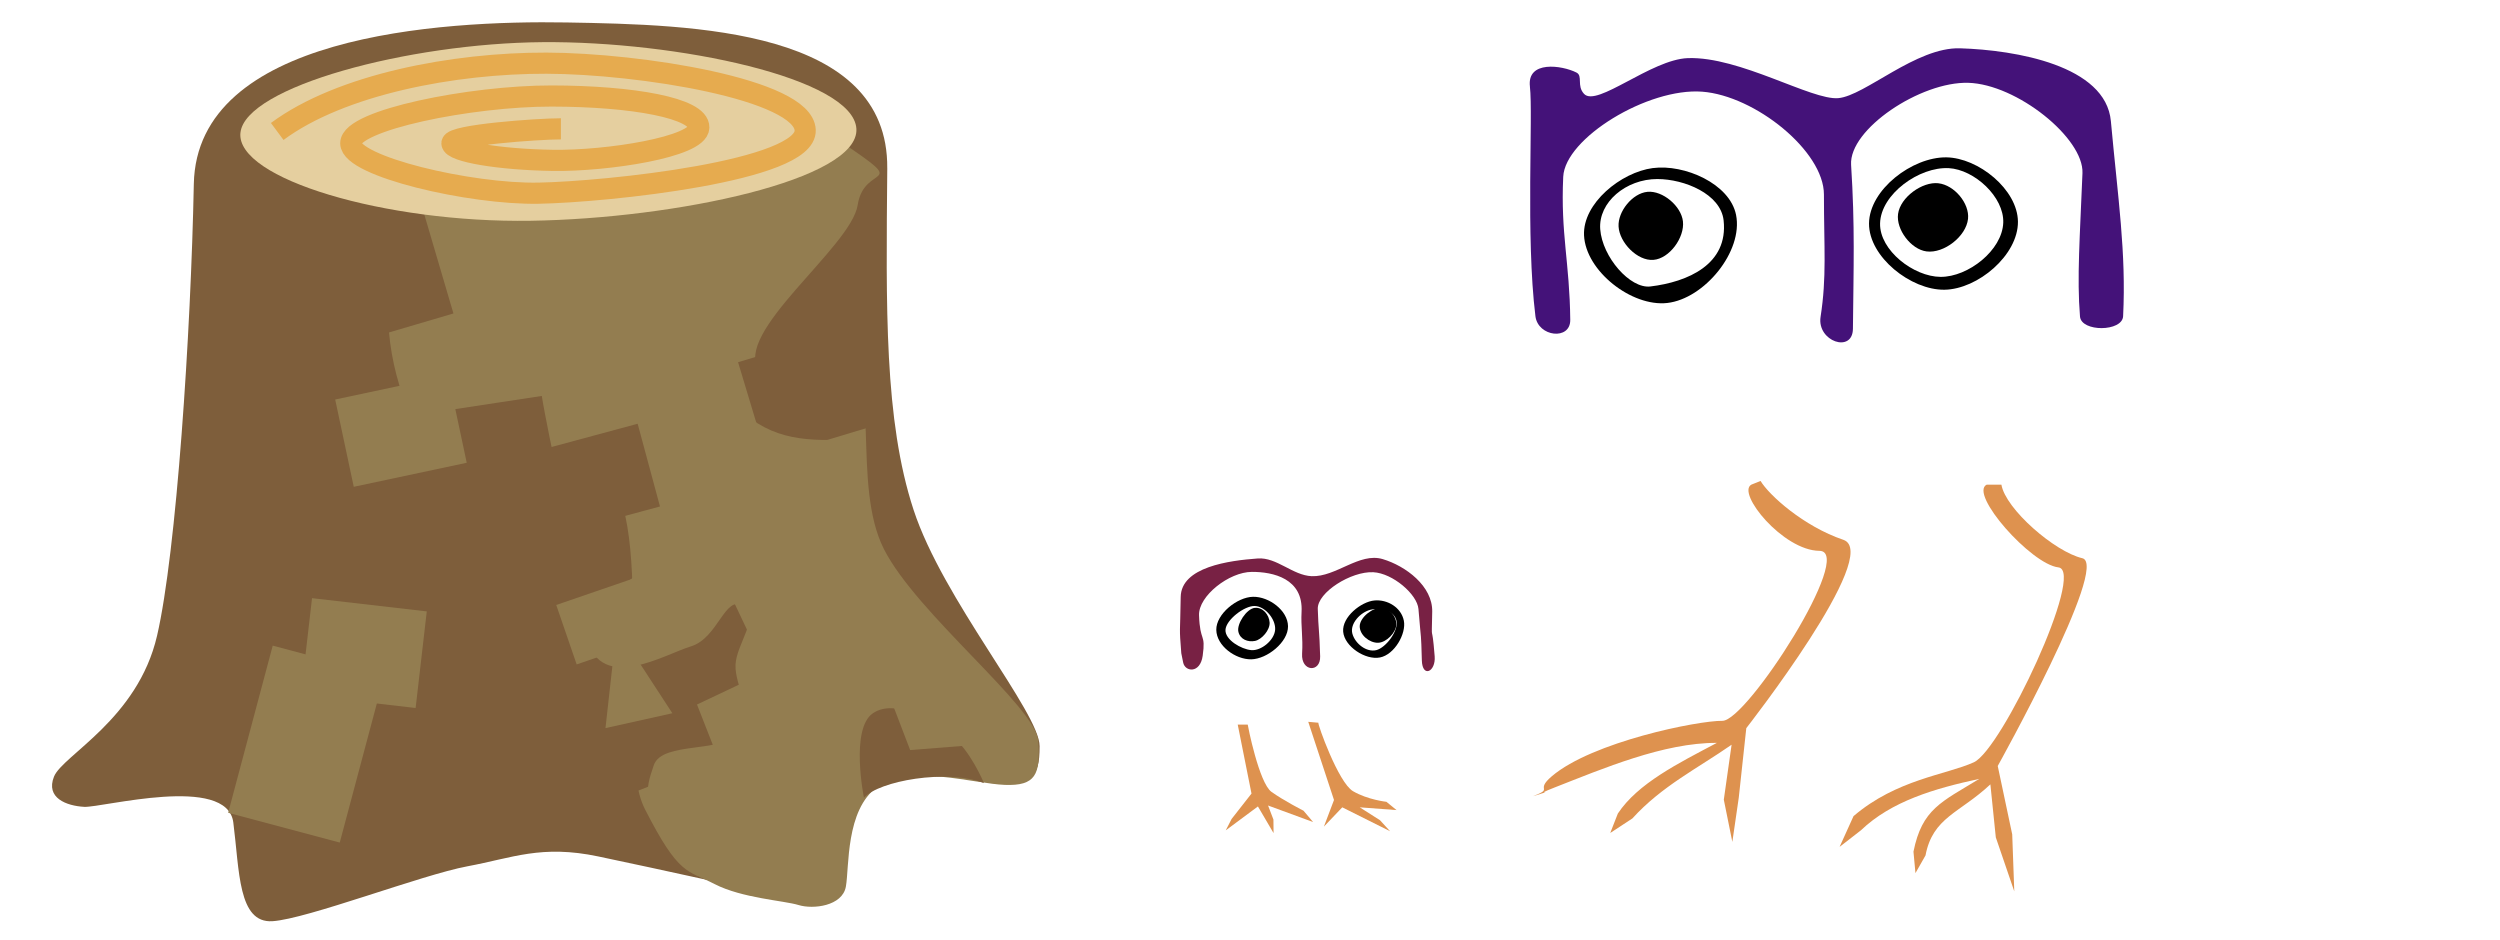
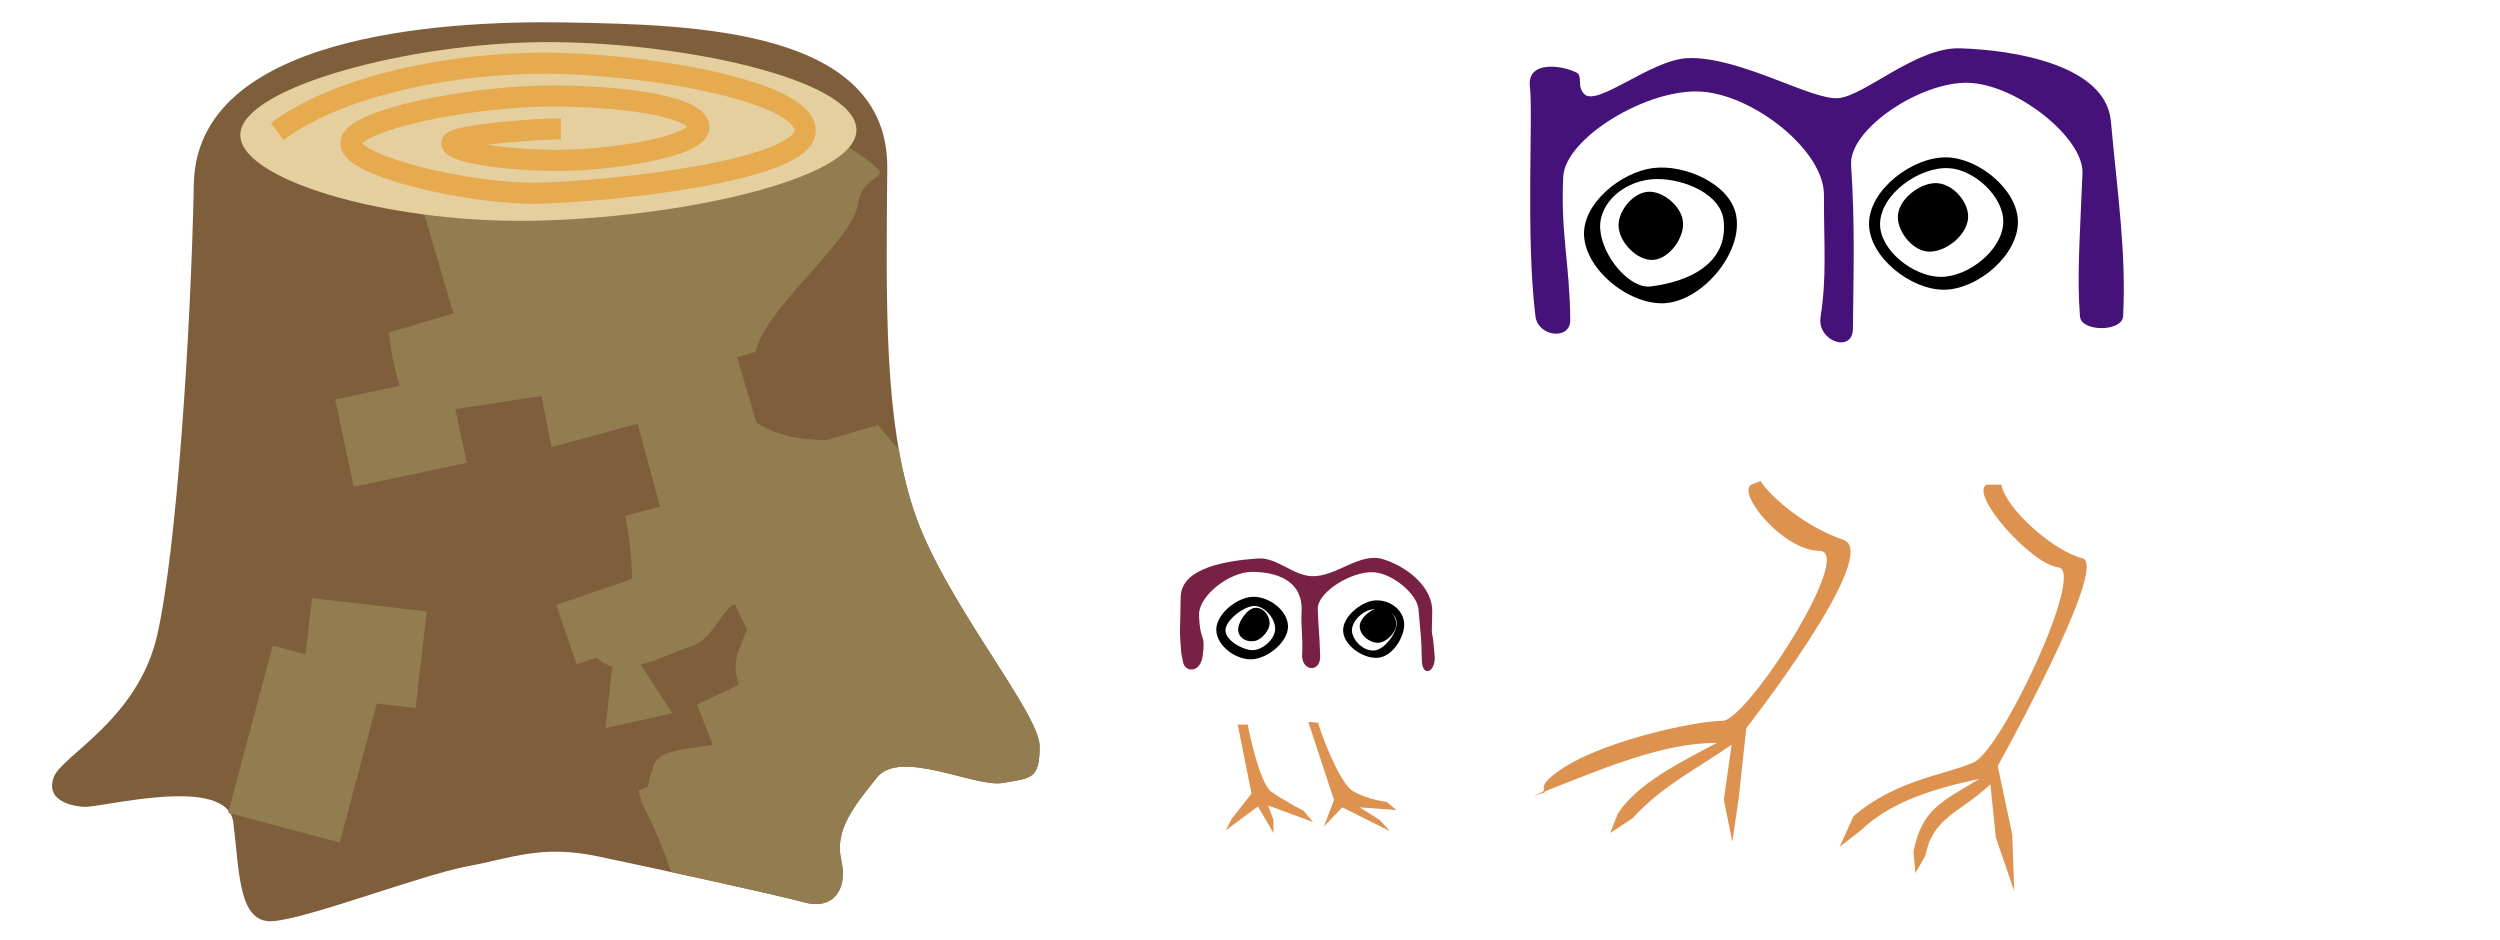
<svg xmlns="http://www.w3.org/2000/svg" width="127.189mm" height="47.814mm" viewBox="0 0 127.189 47.814" version="1.1" id="svg3776">
  <defs id="defs3770">
    <filter style="color-interpolation-filters:sRGB" id="filter5348">
      <feColorMatrix values="0.471 0 0 -0.055 0.265 0 0.471 0 -0.055 0.265 0 0 0.471 -0.055 0.265 0 0 0 1 0" id="feColorMatrix5346" />
    </filter>
    <filter style="color-interpolation-filters:sRGB" id="filter5547">
      <feColorMatrix values="0.299 0 0 0.462 0.35 0 0.299 0 0.462 0.35 0 0 0.299 0.462 0.35 0 0 0 1 0" id="feColorMatrix5545" />
    </filter>
    <filter style="color-interpolation-filters:sRGB" id="filter5895">
      <feColorMatrix values="0.545 0 0 -0.153 0.227 0 0.545 0 -0.153 0.227 0 0 0.545 -0.153 0.227 0 0 0 1 0" id="feColorMatrix5893" />
    </filter>
    <clipPath clipPathUnits="userSpaceOnUse" id="clipPath5914">
      <rect ry="5.078" y="83.751" x="-70.355" height="47.574" width="60.804" id="rect5916" style="opacity:1;fill:#5b7660;fill-opacity:1;stroke:none;stroke-width:10.276;stroke-linecap:butt;stroke-linejoin:round;stroke-miterlimit:4;stroke-dasharray:none;stroke-opacity:1" />
    </clipPath>
    <clipPath clipPathUnits="userSpaceOnUse" id="clipPath5942">
      <rect style="opacity:1;fill:#5b7660;fill-opacity:1;stroke:none;stroke-width:10.276;stroke-linecap:butt;stroke-linejoin:round;stroke-miterlimit:4;stroke-dasharray:none;stroke-opacity:1" id="rect5944" width="98.756" height="47.574" x="-87.193" y="83.751" ry="5.078" />
+     </clipPath>
+     <clipPath clipPathUnits="userSpaceOnUse" id="clipPath6063">
+       <path style="opacity:1;fill:#7e5e3b;fill-opacity:1;stroke:none;stroke-width:12.776;stroke-linecap:butt;stroke-linejoin:round;stroke-miterlimit:4;stroke-dasharray:none;stroke-opacity:1" d="m -97.864,104.198 c 0.062,-7.085 -9.818,-7.302 -16.303,-7.417 -6.486,-0.114 -18.828,0.665 -18.976,8.219 -0.148,7.554 -0.885,18.733 -1.871,22.985 -0.986,4.252 -4.81,6.08 -5.243,7.165 -0.433,1.084 0.632,1.487 1.537,1.537 0.905,0.05 7.268,-1.673 7.586,0.793 0.318,2.466 0.238,5.133 1.99,5.025 1.752,-0.109 7.606,-2.362 9.915,-2.792 2.31,-0.43 3.766,-1.112 6.666,-0.502 2.899,0.609 9.09,1.953 10.49,2.339 1.401,0.385 2.222,-0.601 1.871,-2.138 -0.351,-1.537 0.607,-2.706 1.804,-4.209 1.197,-1.504 4.997,0.518 6.414,0.267 1.417,-0.251 1.877,-0.158 1.871,-1.871 -0.006,-1.713 -4.922,-7.464 -6.414,-12.027 -1.493,-4.564 -1.398,-10.288 -1.336,-17.373 z" id="path6065" />
+     </clipPath>
+     <clipPath clipPathUnits="userSpaceOnUse" id="clipPath6099">
+       <g transform="translate(18.89881,-9.260416)" id="g6129">
+         <path style="opacity:1;fill:#7e5e3b;fill-opacity:1;stroke:none;stroke-width:12.776;stroke-linecap:butt;stroke-linejoin:round;stroke-miterlimit:4;stroke-dasharray:none;stroke-opacity:1" d="m -97.864,104.198 c 0.062,-7.085 -9.818,-7.302 -16.303,-7.417 -6.486,-0.114 -18.828,0.665 -18.976,8.219 -0.148,7.554 -0.885,18.733 -1.871,22.985 -0.986,4.252 -4.81,6.08 -5.243,7.165 -0.433,1.084 0.632,1.487 1.537,1.537 0.905,0.05 7.268,-1.673 7.586,0.793 0.318,2.466 0.238,5.133 1.99,5.025 1.752,-0.109 7.606,-2.362 9.915,-2.792 2.31,-0.43 3.766,-1.112 6.666,-0.502 2.899,0.609 9.09,1.953 10.49,2.339 1.401,0.385 2.222,-0.601 1.871,-2.138 -0.351,-1.537 0.607,-2.706 1.804,-4.209 1.197,-1.504 4.997,0.518 6.414,0.267 1.417,-0.251 1.877,-0.158 1.871,-1.871 -0.006,-1.713 -4.922,-7.464 -6.414,-12.027 -1.493,-4.564 -1.398,-10.288 -1.336,-17.373 z" id="path6101" />
+         <path clip-path="url(#clipPath6063)" style="opacity:1;fill:#937d50;fill-opacity:1;stroke:none;stroke-width:1.076;stroke-linecap:butt;stroke-linejoin:round;stroke-miterlimit:4;stroke-dasharray:none;stroke-opacity:1" d="m -121.684,106.269 c -3.548,4.969 -0.401,12.641 2.606,14.566 3.007,1.926 3.026,-3.931 6.414,-1.67 3.388,2.261 0.737,14.237 2.472,17.64 1.735,3.402 1.339,4.556 2.74,5.279 1.4,0.722 4.071,2.178 4.811,2.405 0.74,0.228 4.498,-1.684 4.677,-2.673 0.18,-0.989 -2.028,-4.971 -0.401,-6.147 1.627,-1.176 4.923,-0.158 6.481,-0.1 1.559,0.058 2.896,-0.245 2.773,-1.971 -0.123,-1.726 -3.771,-8.058 -5.446,-11.359 -1.674,-3.301 -5.151,-5.419 -5.613,-8.686 -0.462,-3.267 -2.831,2.841 -4.21,0.935 -1.378,-1.905 4.679,-6.274 5.011,-8.419 0.332,-2.145 2.728,-0.804 -0.735,-3.14 -3.463,-2.337 -18.034,-1.628 -21.582,3.341 z" id="path6103" />
+         <path style="opacity:1;fill:none;fill-opacity:1;stroke:#7e5e3b;stroke-width:5.876;stroke-linecap:butt;stroke-linejoin:round;stroke-miterlimit:4;stroke-dasharray:none;stroke-opacity:1" d="m -124.661,105.937 1.908,6.479" id="path6105" />
+         <path style="opacity:1;fill:#e5cf9f;fill-opacity:1;stroke:none;stroke-width:12.776;stroke-linecap:butt;stroke-linejoin:round;stroke-miterlimit:4;stroke-dasharray:none;stroke-opacity:1" d="m -130.771,102.393 c 0.242,-2.338 8.542,-4.554 15.368,-4.61 6.826,-0.057 15.824,1.826 15.969,4.41 0.146,2.584 -9.182,4.563 -16.571,4.677 -7.389,0.114 -15.009,-2.139 -14.767,-4.477 z" id="path6107" />
+         <path style="opacity:1;fill:none;fill-opacity:1;stroke:#e6ab4f;stroke-width:1.076;stroke-linecap:butt;stroke-linejoin:round;stroke-miterlimit:4;stroke-dasharray:none;stroke-opacity:1" d="m -128.9,102.327 c 3.235,-2.398 8.994,-3.487 13.698,-3.475 4.704,0.012 13.075,1.329 13.163,3.408 0.088,2.078 -10.088,3.141 -13.564,3.207 -3.476,0.066 -9.547,-1.359 -9.555,-2.539 -0.008,-1.18 6.115,-2.411 10.223,-2.405 4.108,0.006 7.515,0.613 7.484,1.604 -0.032,0.991 -4.667,1.711 -7.417,1.67 -2.75,-0.04 -5.132,-0.449 -5.145,-0.869 -0.013,-0.42 4.349,-0.735 5.546,-0.735" id="path6109" />
+         <path style="opacity:1;fill:none;fill-opacity:1;stroke:#7e5e3b;stroke-width:5.876;stroke-linecap:butt;stroke-linejoin:round;stroke-miterlimit:4;stroke-dasharray:none;stroke-opacity:1" d="m -116.272,126.18 c -0.27,-1.265 -1.775,-8.01 -2.071,-9.956" id="path6111" />
+         <path style="opacity:1;fill:none;fill-opacity:1;stroke:#7e5e3b;stroke-width:5.876;stroke-linecap:butt;stroke-linejoin:round;stroke-miterlimit:4;stroke-dasharray:none;stroke-opacity:1" d="m -102.641,113.218 1.47,4.878" id="path6113" />
+         <path style="opacity:1;fill:none;fill-opacity:1;stroke:#7e5e3b;stroke-width:5.876;stroke-linecap:butt;stroke-linejoin:round;stroke-miterlimit:4;stroke-dasharray:none;stroke-opacity:1" d="m -112.263,122.171 -1.136,-4.209" id="path6115" />
+         <path style="opacity:1;fill:none;fill-opacity:1;stroke:#7e5e3b;stroke-width:5.876;stroke-linecap:butt;stroke-linejoin:round;stroke-miterlimit:4;stroke-dasharray:none;stroke-opacity:1" d="m -109.189,135.334 -1.336,-3.408" id="path6117" />
+         <path style="opacity:1;fill:none;fill-opacity:1;stroke:#7e5e3b;stroke-width:5.876;stroke-linecap:butt;stroke-linejoin:round;stroke-miterlimit:4;stroke-dasharray:none;stroke-opacity:1" d="m -106.65,131.058 -2.339,-4.944" id="path6119" />
+         <path style="opacity:1;fill:none;fill-opacity:1;stroke:#937d50;stroke-width:5.876;stroke-linecap:butt;stroke-linejoin:round;stroke-miterlimit:4;stroke-dasharray:none;stroke-opacity:1" d="m -126.289,129.242 -2.268,8.504" id="path6121" />
+         <path style="opacity:1;fill:none;fill-opacity:1;stroke:#937d50;stroke-width:5.876;stroke-linecap:butt;stroke-linejoin:round;stroke-miterlimit:4;stroke-dasharray:none;stroke-opacity:1" d="m -124.21,126.407 -0.567,4.914" id="path6123" />
+         <path style="opacity:1;fill:none;fill-opacity:1;stroke:#937d50;stroke-width:5.876;stroke-linecap:butt;stroke-linejoin:round;stroke-miterlimit:4;stroke-dasharray:none;stroke-opacity:1" d="m -111.926,125.462 1.039,3.024" id="path6125" />
+         <path style="opacity:1;fill:none;fill-opacity:1;stroke:#937d50;stroke-width:5.876;stroke-linecap:butt;stroke-linejoin:round;stroke-miterlimit:4;stroke-dasharray:none;stroke-opacity:1" d="m -122.132,119.793 -0.945,-4.441" id="path6127" />
+       </g>
    </clipPath>
  </defs>
  <g id="layer1" transform="translate(124.1048,-86.37776)">
    <rect style="opacity:1;fill:none;fill-opacity:1;stroke:none;stroke-width:5.876;stroke-linecap:butt;stroke-linejoin:round;stroke-miterlimit:4;stroke-dasharray:none;stroke-opacity:1" id="rect6017" width="127.189" height="47.814" x="-124.105" y="86.378" />
    <path id="path837" d="m -46.27,90.783 c 0.168,1.417 -0.218,7.628 0.281,11.682 0.129,1.05 1.783,1.245 1.772,0.187 -0.03,-2.932 -0.494,-4.368 -0.358,-7.28 0.092,-1.97 4.314,-4.539 7.069,-4.33 2.695,0.205 6.195,3.023 6.195,5.233 7.9e-5,2.731 0.146,4.185 -0.171,6.222 -0.194,1.248 1.634,1.869 1.646,0.607 0.031,-3.153 0.107,-5.212 -0.093,-8.338 -0.116,-1.814 3.537,-4.246 5.963,-4.175 2.467,0.072 5.879,2.81 5.808,4.594 -0.129,3.234 -0.288,5.333 -0.126,7.296 0.066,0.796 2.155,0.782 2.194,-0.016 0.16,-3.241 -0.261,-5.973 -0.623,-9.926 -0.259,-2.828 -4.834,-3.617 -7.673,-3.704 -2.23,-0.068 -4.841,2.417 -6.195,2.536 -1.354,0.119 -5.018,-2.132 -7.657,-2.036 -1.859,0.067 -4.629,2.514 -5.276,1.82 -0.389,-0.417 -0.046,-0.915 -0.39,-1.088 -0.736,-0.37 -2.525,-0.629 -2.365,0.716 z" style="color:#000000;clip-rule:nonzero;display:inline;overflow:visible;visibility:visible;opacity:1;isolation:auto;mix-blend-mode:normal;color-interpolation:sRGB;color-interpolation-filters:linearRGB;solid-color:#000000;solid-opacity:1;fill:#441279;fill-opacity:1;fill-rule:evenodd;stroke:none;stroke-width:1.058;stroke-linecap:butt;stroke-linejoin:miter;stroke-miterlimit:4;stroke-dasharray:none;stroke-dashoffset:0;stroke-opacity:1;color-rendering:auto;image-rendering:auto;shape-rendering:auto;text-rendering:auto;enable-background:accumulate" />
    <path id="path841" d="m -40.015,94.928 c -1.618,0.213 -3.576,1.793 -3.501,3.424 0.084,1.816 2.427,3.644 4.233,3.44 1.884,-0.213 3.873,-2.623 3.501,-4.482 -0.318,-1.588 -2.628,-2.593 -4.233,-2.381 z m 0.237,0.559 c 1.358,0.002 3.214,0.753 3.363,2.102 0.247,2.24 -1.826,3.134 -3.727,3.363 -1.028,0.124 -2.446,-1.495 -2.551,-2.915 -0.1,-1.361 1.301,-2.553 2.915,-2.551 z" style="color:#000000;clip-rule:nonzero;display:inline;overflow:visible;visibility:visible;opacity:1;isolation:auto;mix-blend-mode:normal;color-interpolation:sRGB;color-interpolation-filters:linearRGB;solid-color:#000000;solid-opacity:1;fill:#000000;fill-opacity:1;fill-rule:evenodd;stroke:none;stroke-width:1.058;stroke-linecap:butt;stroke-linejoin:miter;stroke-miterlimit:4;stroke-dasharray:none;stroke-dashoffset:0;stroke-opacity:1;color-rendering:auto;image-rendering:auto;shape-rendering:auto;text-rendering:auto;enable-background:accumulate" />
    <path id="path843" d="m -40.291,96.138 c -0.762,0.07 -1.512,1.001 -1.468,1.765 0.046,0.816 0.955,1.758 1.77,1.696 0.821,-0.062 1.596,-1.139 1.505,-1.957 -0.086,-0.779 -1.026,-1.576 -1.806,-1.505 z" style="color:#000000;clip-rule:nonzero;display:inline;overflow:visible;visibility:visible;opacity:1;isolation:auto;mix-blend-mode:normal;color-interpolation:sRGB;color-interpolation-filters:linearRGB;solid-color:#000000;solid-opacity:1;fill:#000000;fill-opacity:1;fill-rule:evenodd;stroke:none;stroke-width:1.305;stroke-linecap:butt;stroke-linejoin:miter;stroke-miterlimit:4;stroke-dasharray:none;stroke-dashoffset:0;stroke-opacity:1;color-rendering:auto;image-rendering:auto;shape-rendering:auto;text-rendering:auto;enable-background:accumulate" />
    <path id="path845" d="m -25.088,94.383 c -1.725,-0.02 -3.918,1.643 -3.929,3.367 -0.01,1.701 2.134,3.39 3.835,3.368 1.699,-0.022 3.754,-1.762 3.741,-3.461 -0.012,-1.634 -2.014,-3.255 -3.648,-3.274 z m 0.127,0.549 c 1.306,0.071 2.821,1.468 2.773,2.775 -0.051,1.404 -1.784,2.765 -3.189,2.757 -1.37,-0.008 -3.11,-1.352 -3.078,-2.721 0.035,-1.494 2.002,-2.891 3.494,-2.81 z" style="color:#000000;clip-rule:nonzero;display:inline;overflow:visible;visibility:visible;opacity:1;isolation:auto;mix-blend-mode:normal;color-interpolation:sRGB;color-interpolation-filters:linearRGB;solid-color:#000000;solid-opacity:1;fill:#000000;fill-opacity:1;fill-rule:evenodd;stroke:none;stroke-width:1.058;stroke-linecap:butt;stroke-linejoin:miter;stroke-miterlimit:4;stroke-dasharray:none;stroke-dashoffset:0;stroke-opacity:1;color-rendering:auto;image-rendering:auto;shape-rendering:auto;text-rendering:auto;enable-background:accumulate" />
    <path id="path847" d="m -25.487,95.701 c -0.817,-0.093 -1.937,0.709 -2.053,1.561 -0.108,0.791 0.658,1.805 1.45,1.907 0.887,0.114 2.017,-0.768 2.11,-1.658 0.082,-0.781 -0.69,-1.716 -1.507,-1.809 z" style="color:#000000;clip-rule:nonzero;display:inline;overflow:visible;visibility:visible;opacity:1;isolation:auto;mix-blend-mode:normal;color-interpolation:sRGB;color-interpolation-filters:linearRGB;solid-color:#000000;solid-opacity:1;fill:#000000;fill-opacity:1;fill-rule:evenodd;stroke:none;stroke-width:1.348;stroke-linecap:butt;stroke-linejoin:miter;stroke-miterlimit:4;stroke-dasharray:none;stroke-dashoffset:0;stroke-opacity:1;color-rendering:auto;image-rendering:auto;shape-rendering:auto;text-rendering:auto;enable-background:accumulate" />
    <path style="color:#000000;clip-rule:nonzero;display:inline;overflow:visible;visibility:visible;opacity:1;isolation:auto;mix-blend-mode:normal;color-interpolation:sRGB;color-interpolation-filters:linearRGB;solid-color:#000000;solid-opacity:1;fill:#000000;fill-opacity:1;fill-rule:evenodd;stroke:none;stroke-width:1.058;stroke-linecap:butt;stroke-linejoin:miter;stroke-miterlimit:4;stroke-dasharray:none;stroke-dashoffset:0;stroke-opacity:1;color-rendering:auto;image-rendering:auto;shape-rendering:auto;text-rendering:auto;enable-background:accumulate" d="m -60.354,116.74 c -0.807,0.013 -1.885,0.877 -1.871,1.684 0.013,0.807 0.971,1.51 1.778,1.497 0.807,-0.013 1.884,-0.877 1.871,-1.684 -0.013,-0.807 -0.97,-1.51 -1.777,-1.497 z m 0.093,0.468 c 0.53,0.022 1.073,0.687 1.029,1.216 -0.044,0.529 -0.709,1.073 -1.216,1.029 -0.507,-0.044 -1.333,-0.521 -1.31,-1.029 0.023,-0.508 0.967,-1.239 1.497,-1.216 z" id="path857" />
    <path style="color:#000000;clip-rule:nonzero;display:inline;overflow:visible;visibility:visible;opacity:1;isolation:auto;mix-blend-mode:normal;color-interpolation:sRGB;color-interpolation-filters:linearRGB;solid-color:#000000;solid-opacity:1;fill:#000000;fill-opacity:1;fill-rule:evenodd;stroke:none;stroke-width:1.058;stroke-linecap:butt;stroke-linejoin:miter;stroke-miterlimit:4;stroke-dasharray:none;stroke-dashoffset:0;stroke-opacity:1;color-rendering:auto;image-rendering:auto;shape-rendering:auto;text-rendering:auto;enable-background:accumulate" d="m -54.18,116.927 c -0.675,0.062 -1.656,0.838 -1.59,1.591 0.066,0.753 1.132,1.453 1.871,1.309 0.739,-0.143 1.347,-1.209 1.216,-1.871 -0.131,-0.662 -0.822,-1.091 -1.497,-1.029 z m -0.187,0.468 c 0.518,-0.122 1.198,0.054 1.309,0.562 0.111,0.508 -0.532,1.373 -1.029,1.497 -0.497,0.123 -1.081,-0.334 -1.216,-0.842 -0.135,-0.508 0.417,-1.094 0.935,-1.216 z" id="path865" />
    <path style="color:#000000;clip-rule:nonzero;display:inline;overflow:visible;visibility:visible;opacity:1;isolation:auto;mix-blend-mode:normal;color-interpolation:sRGB;color-interpolation-filters:linearRGB;solid-color:#000000;solid-opacity:1;fill:#000000;fill-opacity:1;fill-rule:evenodd;stroke:none;stroke-width:1.058;stroke-linecap:butt;stroke-linejoin:miter;stroke-miterlimit:4;stroke-dasharray:none;stroke-dashoffset:0;stroke-opacity:1;color-rendering:auto;image-rendering:auto;shape-rendering:auto;text-rendering:auto;enable-background:accumulate" d="m -60.26,117.302 c -0.421,0.038 -0.934,0.82 -0.842,1.216 0.092,0.396 0.489,0.537 0.842,0.468 0.353,-0.07 0.769,-0.56 0.748,-0.935 -0.021,-0.375 -0.327,-0.786 -0.748,-0.748 z" id="path870" />
    <path style="color:#000000;clip-rule:nonzero;display:inline;overflow:visible;visibility:visible;opacity:1;isolation:auto;mix-blend-mode:normal;color-interpolation:sRGB;color-interpolation-filters:linearRGB;solid-color:#000000;solid-opacity:1;fill:#000000;fill-opacity:1;fill-rule:evenodd;stroke:none;stroke-width:0.958;stroke-linecap:butt;stroke-linejoin:miter;stroke-miterlimit:4;stroke-dasharray:none;stroke-dashoffset:0;stroke-opacity:1;color-rendering:auto;image-rendering:auto;shape-rendering:auto;text-rendering:auto;enable-background:accumulate" d="m -53.828,117.302 c -0.429,-0.029 -1.092,0.481 -1.1,0.931 -0.008,0.45 0.502,0.857 0.931,0.846 0.429,-0.01 0.92,-0.522 0.931,-0.931 0.011,-0.409 -0.333,-0.817 -0.762,-0.846 z" id="path872" />
    <path style="color:#000000;clip-rule:nonzero;display:inline;overflow:visible;visibility:visible;opacity:1;isolation:auto;mix-blend-mode:normal;color-interpolation:sRGB;color-interpolation-filters:linearRGB;solid-color:#000000;solid-opacity:1;fill:#de924f;fill-opacity:1;fill-rule:evenodd;stroke:none;stroke-width:1.058;stroke-linecap:butt;stroke-linejoin:miter;stroke-miterlimit:4;stroke-dasharray:none;stroke-dashoffset:0;stroke-opacity:1;color-rendering:auto;image-rendering:auto;shape-rendering:auto;text-rendering:auto;enable-background:accumulate" d="m -61.135,123.242 0.509,-3e-5 c 0,0.043 0.576,2.97 1.208,3.422 0.632,0.452 1.63,0.959 1.63,0.959 l 0.488,0.577 -2.292,-0.842 0.274,0.716 0.006,0.688 -0.795,-1.356 -1.637,1.216 0.297,-0.578 1.013,-1.293 z" id="path958" />
    <path style="color:#000000;clip-rule:nonzero;display:inline;overflow:visible;visibility:visible;opacity:1;isolation:auto;mix-blend-mode:normal;color-interpolation:sRGB;color-interpolation-filters:linearRGB;solid-color:#000000;solid-opacity:1;fill:#de924f;fill-opacity:1;fill-rule:evenodd;stroke:none;stroke-width:1.058;stroke-linecap:butt;stroke-linejoin:miter;stroke-miterlimit:4;stroke-dasharray:none;stroke-dashoffset:0;stroke-opacity:1;color-rendering:auto;image-rendering:auto;shape-rendering:auto;text-rendering:auto;enable-background:accumulate" d="m -57.547,123.101 1.31,3.976 -0.514,1.356 0.935,-0.982 2.432,1.216 -0.514,-0.561 -1.029,-0.655 1.871,0.14 -0.514,-0.421 c 0,0 -0.951,-0.102 -1.7,-0.54 -0.749,-0.437 -1.819,-3.454 -1.761,-3.483 z" id="path960" />
    <path style="color:#000000;clip-rule:nonzero;display:inline;overflow:visible;visibility:visible;opacity:1;isolation:auto;mix-blend-mode:normal;color-interpolation:sRGB;color-interpolation-filters:linearRGB;solid-color:#000000;solid-opacity:1;fill:#782144;fill-opacity:1;fill-rule:evenodd;stroke:none;stroke-width:1.37;stroke-linecap:butt;stroke-linejoin:miter;stroke-miterlimit:4;stroke-dasharray:none;stroke-dashoffset:0;stroke-opacity:1;color-rendering:auto;image-rendering:auto;shape-rendering:auto;text-rendering:auto;enable-background:accumulate" d="m -64.006,119.612 c -0.113,-1.444 -0.057,-0.864 -0.03,-2.861 0.021,-1.532 2.465,-1.855 3.923,-1.961 0.959,-0.07 1.779,0.862 2.74,0.901 1.237,0.05 2.425,-1.223 3.612,-0.869 1.175,0.35 2.549,1.377 2.521,2.678 -0.039,1.864 -0.027,0.322 0.125,2.268 0.062,0.79 -0.625,1.109 -0.652,0.213 -0.046,-1.565 -0.024,-0.796 -0.173,-2.618 -0.061,-0.749 -1.31,-1.823 -2.297,-1.873 -1.127,-0.057 -2.85,1.029 -2.825,1.863 0.032,1.09 0.081,1.033 0.121,2.416 0.024,0.847 -0.977,0.79 -0.919,-0.136 0.052,-0.836 -0.067,-1.388 -0.027,-2.12 0.095,-1.704 -1.448,-2.045 -2.532,-2.04 -1.157,0.005 -2.716,1.226 -2.684,2.202 0.046,1.401 0.349,0.891 0.186,2.064 -0.128,0.919 -0.898,0.826 -0.994,0.344 z" id="path817" />
    <path id="path849" d="m -35.003,111.034 c -0.769,0.42 1.606,3.351 3.461,3.368 1.855,0.017 -3.683,8.662 -4.935,8.648 -1.252,-0.014 -6.626,1.072 -8.678,2.82 -0.899,0.766 0.148,0.588 -0.957,1.015 1.393,-0.429 -0.169,0.051 1.1,-0.444 2.453,-0.958 5.55,-2.282 8.255,-2.269 -1.982,1.047 -4.024,2.064 -5.039,3.595 l -0.387,0.989 1.128,-0.741 c 1.486,-1.641 3.335,-2.556 5.046,-3.749 l -0.396,2.796 0.434,2.148 0.327,-2.251 0.383,-3.536 c 0,0 6.958,-8.897 4.935,-9.583 -2.022,-0.686 -3.778,-2.271 -4.209,-2.993 z" style="color:#000000;clip-rule:nonzero;display:inline;overflow:visible;visibility:visible;opacity:1;isolation:auto;mix-blend-mode:normal;color-interpolation:sRGB;color-interpolation-filters:linearRGB;solid-color:#000000;solid-opacity:1;fill:#de924f;fill-opacity:1;fill-rule:evenodd;stroke:none;stroke-width:1.058;stroke-linecap:butt;stroke-linejoin:miter;stroke-miterlimit:4;stroke-dasharray:none;stroke-dashoffset:0;stroke-opacity:1;color-rendering:auto;image-rendering:auto;shape-rendering:auto;text-rendering:auto;enable-background:accumulate" />
    <path id="path851" d="m -23.03,111.034 c -0.919,0.459 2.251,4.049 3.648,4.21 1.397,0.161 -2.886,9.275 -4.303,9.916 -1.417,0.641 -3.923,0.862 -6.121,2.739 l -0.708,1.564 1.084,-0.843 c 1.552,-1.482 3.734,-2.122 6.026,-2.618 -1.931,1.178 -2.916,1.531 -3.352,3.705 l 0.101,1.091 0.512,-0.901 c 0.37,-1.946 1.735,-2.146 3.3,-3.614 l 0.276,2.697 0.94,2.747 -0.105,-2.899 -0.737,-3.481 c 0,0 5.708,-10.243 4.303,-10.57 -1.405,-0.328 -3.907,-2.504 -4.116,-3.742 z" style="color:#000000;clip-rule:nonzero;display:inline;overflow:visible;visibility:visible;opacity:1;isolation:auto;mix-blend-mode:normal;color-interpolation:sRGB;color-interpolation-filters:linearRGB;solid-color:#000000;solid-opacity:1;fill:#de924f;fill-opacity:1;fill-rule:evenodd;stroke:none;stroke-width:1.058;stroke-linecap:butt;stroke-linejoin:miter;stroke-miterlimit:4;stroke-dasharray:none;stroke-dashoffset:0;stroke-opacity:1;color-rendering:auto;image-rendering:auto;shape-rendering:auto;text-rendering:auto;enable-background:accumulate" />
    <g id="g6013" transform="translate(18.89881,-9.260417)">
      <path id="path5948" d="m -97.864,104.198 c 0.062,-7.085 -9.818,-7.302 -16.303,-7.417 -6.486,-0.114 -18.828,0.665 -18.976,8.219 -0.148,7.554 -0.885,18.733 -1.871,22.985 -0.986,4.252 -4.81,6.08 -5.243,7.165 -0.433,1.084 0.632,1.487 1.537,1.537 0.905,0.05 7.268,-1.673 7.586,0.793 0.318,2.466 0.238,5.133 1.99,5.025 1.752,-0.109 7.606,-2.362 9.915,-2.792 2.31,-0.43 3.766,-1.112 6.666,-0.502 2.899,0.609 9.09,1.953 10.49,2.339 1.401,0.385 2.222,-0.601 1.871,-2.138 -0.351,-1.537 0.607,-2.706 1.804,-4.209 1.197,-1.504 4.997,0.518 6.414,0.267 1.417,-0.251 1.877,-0.158 1.871,-1.871 -0.006,-1.713 -4.922,-7.464 -6.414,-12.027 -1.493,-4.564 -1.398,-10.288 -1.336,-17.373 z" style="opacity:1;fill:#7e5e3b;fill-opacity:1;stroke:none;stroke-width:12.776;stroke-linecap:butt;stroke-linejoin:round;stroke-miterlimit:4;stroke-dasharray:none;stroke-opacity:1" />
-       <path id="path5954" d="m -121.684,106.269 c -3.548,4.969 -0.401,12.641 2.606,14.566 3.007,1.926 3.026,-3.931 6.414,-1.67 3.388,2.261 0.737,14.237 2.472,17.64 1.735,3.402 2.141,3.086 3.541,3.809 1.4,0.722 3.537,0.841 4.276,1.069 0.74,0.228 2.226,0.053 2.405,-0.935 0.18,-0.989 -0.024,-3.902 1.604,-5.078 1.627,-1.176 4.923,-0.158 6.481,-0.1 1.559,0.058 1.827,-0.513 1.704,-2.238 -0.123,-1.726 -6.177,-6.455 -7.851,-9.755 -1.674,-3.301 -0.073,-9.028 -2.138,-10.023 -2.065,-0.995 -2.831,2.841 -4.21,0.935 -1.378,-1.905 4.679,-6.274 5.011,-8.419 0.332,-2.145 2.728,-0.804 -0.735,-3.14 -3.463,-2.337 -18.034,-1.628 -21.582,3.341 z" style="opacity:1;fill:#937d50;fill-opacity:1;stroke:none;stroke-width:1.076;stroke-linecap:butt;stroke-linejoin:round;stroke-miterlimit:4;stroke-dasharray:none;stroke-opacity:1" />
+       <path id="path5954" d="m -121.684,106.269 c -3.548,4.969 -0.401,12.641 2.606,14.566 3.007,1.926 3.026,-3.931 6.414,-1.67 3.388,2.261 0.737,14.237 2.472,17.64 1.735,3.402 1.339,4.556 2.74,5.279 1.4,0.722 4.071,2.178 4.811,2.405 0.74,0.228 4.498,-1.684 4.677,-2.673 0.18,-0.989 -2.028,-4.971 -0.401,-6.147 1.627,-1.176 4.923,-0.158 6.481,-0.1 1.559,0.058 2.896,-0.245 2.773,-1.971 -0.123,-1.726 -3.771,-8.058 -5.446,-11.359 -1.674,-3.301 -5.151,-5.419 -5.613,-8.686 -0.462,-3.267 -2.831,2.841 -4.21,0.935 -1.378,-1.905 4.679,-6.274 5.011,-8.419 0.332,-2.145 2.728,-0.804 -0.735,-3.14 -3.463,-2.337 -18.034,-1.628 -21.582,3.341 z" style="opacity:1;fill:#937d50;fill-opacity:1;stroke:none;stroke-width:1.076;stroke-linecap:butt;stroke-linejoin:round;stroke-miterlimit:4;stroke-dasharray:none;stroke-opacity:1" clip-path="url(#clipPath6063)" />
      <path id="path5966" d="m -124.661,105.937 1.908,6.479" style="opacity:1;fill:none;fill-opacity:1;stroke:#7e5e3b;stroke-width:5.876;stroke-linecap:butt;stroke-linejoin:round;stroke-miterlimit:4;stroke-dasharray:none;stroke-opacity:1" />
      <path id="path5950" d="m -130.771,102.393 c 0.242,-2.338 8.542,-4.554 15.368,-4.61 6.826,-0.057 15.824,1.826 15.969,4.41 0.146,2.584 -9.182,4.563 -16.571,4.677 -7.389,0.114 -15.009,-2.139 -14.767,-4.477 z" style="opacity:1;fill:#e5cf9f;fill-opacity:1;stroke:none;stroke-width:12.776;stroke-linecap:butt;stroke-linejoin:round;stroke-miterlimit:4;stroke-dasharray:none;stroke-opacity:1" />
      <path id="path5952" d="m -128.9,102.327 c 3.235,-2.398 8.994,-3.487 13.698,-3.475 4.704,0.012 13.075,1.329 13.163,3.408 0.088,2.078 -10.088,3.141 -13.564,3.207 -3.476,0.066 -9.547,-1.359 -9.555,-2.539 -0.008,-1.18 6.115,-2.411 10.223,-2.405 4.108,0.006 7.515,0.613 7.484,1.604 -0.032,0.991 -4.667,1.711 -7.417,1.67 -2.75,-0.04 -5.132,-0.449 -5.145,-0.869 -0.013,-0.42 4.349,-0.735 5.546,-0.735" style="opacity:1;fill:none;fill-opacity:1;stroke:#e6ab4f;stroke-width:1.076;stroke-linecap:butt;stroke-linejoin:round;stroke-miterlimit:4;stroke-dasharray:none;stroke-opacity:1" />
      <path id="path5956" d="m -116.272,126.18 c -0.27,-1.265 -1.775,-8.01 -2.071,-9.956" style="opacity:1;fill:none;fill-opacity:1;stroke:#7e5e3b;stroke-width:5.876;stroke-linecap:butt;stroke-linejoin:round;stroke-miterlimit:4;stroke-dasharray:none;stroke-opacity:1" />
-       <path id="path5958" d="m -102.641,113.218 1.47,4.878" style="opacity:1;fill:none;fill-opacity:1;stroke:#7e5e3b;stroke-width:5.876;stroke-linecap:butt;stroke-linejoin:round;stroke-miterlimit:4;stroke-dasharray:none;stroke-opacity:1" />
+       <path id="path5958" d="m -102.688,112.982 1.517,5.114" style="opacity:1;fill:none;fill-opacity:1;stroke:#7e5e3b;stroke-width:5.876;stroke-linecap:butt;stroke-linejoin:round;stroke-miterlimit:4;stroke-dasharray:none;stroke-opacity:1" />
      <path id="path5960" d="m -112.263,122.171 -1.136,-4.209" style="opacity:1;fill:none;fill-opacity:1;stroke:#7e5e3b;stroke-width:5.876;stroke-linecap:butt;stroke-linejoin:round;stroke-miterlimit:4;stroke-dasharray:none;stroke-opacity:1" />
      <path id="path5962" d="m -109.189,135.334 -1.336,-3.408" style="opacity:1;fill:none;fill-opacity:1;stroke:#7e5e3b;stroke-width:5.876;stroke-linecap:butt;stroke-linejoin:round;stroke-miterlimit:4;stroke-dasharray:none;stroke-opacity:1" />
      <path id="path5964" d="m -106.65,131.058 -2.339,-4.944" style="opacity:1;fill:none;fill-opacity:1;stroke:#7e5e3b;stroke-width:5.876;stroke-linecap:butt;stroke-linejoin:round;stroke-miterlimit:4;stroke-dasharray:none;stroke-opacity:1" />
      <path id="path5968" d="m -126.289,129.242 -2.268,8.504" style="opacity:1;fill:none;fill-opacity:1;stroke:#937d50;stroke-width:5.876;stroke-linecap:butt;stroke-linejoin:round;stroke-miterlimit:4;stroke-dasharray:none;stroke-opacity:1" />
      <path id="path5970" d="m -124.21,126.407 -0.567,4.914" style="opacity:1;fill:none;fill-opacity:1;stroke:#937d50;stroke-width:5.876;stroke-linecap:butt;stroke-linejoin:round;stroke-miterlimit:4;stroke-dasharray:none;stroke-opacity:1" />
      <path id="path5974" d="m -111.926,125.462 1.039,3.024" style="opacity:1;fill:none;fill-opacity:1;stroke:#937d50;stroke-width:5.876;stroke-linecap:butt;stroke-linejoin:round;stroke-miterlimit:4;stroke-dasharray:none;stroke-opacity:1" />
      <path id="path5978" d="m -122.132,119.793 -0.945,-4.441" style="opacity:1;fill:none;fill-opacity:1;stroke:#937d50;stroke-width:5.876;stroke-linecap:butt;stroke-linejoin:round;stroke-miterlimit:4;stroke-dasharray:none;stroke-opacity:1" />
    </g>
    <path style="opacity:1;fill:#937d50;fill-opacity:1;stroke:none;stroke-width:5.876;stroke-linecap:butt;stroke-linejoin:round;stroke-miterlimit:4;stroke-dasharray:none;stroke-opacity:1" d="m -92.733,118.317 -0.567,5.103 3.402,-0.756 z" id="path6015" />
    <path style="opacity:1;fill:#937d50;fill-opacity:1;stroke:none;stroke-width:5.876;stroke-linecap:butt;stroke-linejoin:round;stroke-miterlimit:4;stroke-dasharray:none;stroke-opacity:1" d="m -94.245,118.884 c 0.765,2.746 3.91,0.801 5.292,0.378 1.382,-0.423 1.716,-2.605 2.646,-2.079 0.93,0.526 -0.341,1.949 -0.378,3.024 -0.037,1.075 0.917,2.27 0.189,3.402 -0.728,1.132 -3.918,0.443 -4.347,1.701 -0.429,1.258 -0.75,2.215 1.701,2.835 2.451,0.62 10.205,-6.048 10.205,-6.048 l -5.67,-10.016 c 0,0 -10.403,4.058 -9.638,6.804 z" id="path6023" />
    <path style="opacity:1;fill:#937d50;fill-opacity:1;stroke:none;stroke-width:5.876;stroke-linecap:butt;stroke-linejoin:round;stroke-miterlimit:4;stroke-dasharray:none;stroke-opacity:1" d="m -86.874,106.788 c 1.723,1.929 3.566,2.039 5.792,1.955 l -4.658,3.337 z" id="path6025" />
-     <path style="opacity:1;fill:#7e5e3b;fill-opacity:1;stroke:none;stroke-width:5.876;stroke-linecap:butt;stroke-linejoin:round;stroke-miterlimit:4;stroke-dasharray:none;stroke-opacity:1" d="m -80.151,126.967 c 0,0 -0.71,-3.516 0.458,-4.304 1.169,-0.788 3.01,0.447 3.969,1.134 0.959,0.687 1.679,2.422 1.679,2.422 -1.899,-0.735 -5.351,-0.108 -6.106,0.747 z" id="path6027" />
+     <path style="opacity:1;fill:#7e5e3b;fill-opacity:1;stroke:none;stroke-width:5.876;stroke-linecap:butt;stroke-linejoin:round;stroke-miterlimit:4;stroke-dasharray:none;stroke-opacity:1" d="m -80.151,126.967 c 0,0 -0.71,-3.516 0.458,-4.304 1.169,-0.788 3.01,0.447 3.969,1.134 0.959,0.687 1.679,2.422 1.679,2.422 -1.899,-0.735 -5.351,-0.108 -6.106,0.747 z" id="path6027" clip-path="url(#clipPath6099)" />
    <path style="opacity:1;fill:#937d50;fill-opacity:1;stroke:none;stroke-width:5.876;stroke-linecap:butt;stroke-linejoin:round;stroke-miterlimit:4;stroke-dasharray:none;stroke-opacity:1" d="m -78.836,121.831 1.036,2.706 4.243,-0.334 z" id="path6029" />
  </g>
</svg>
